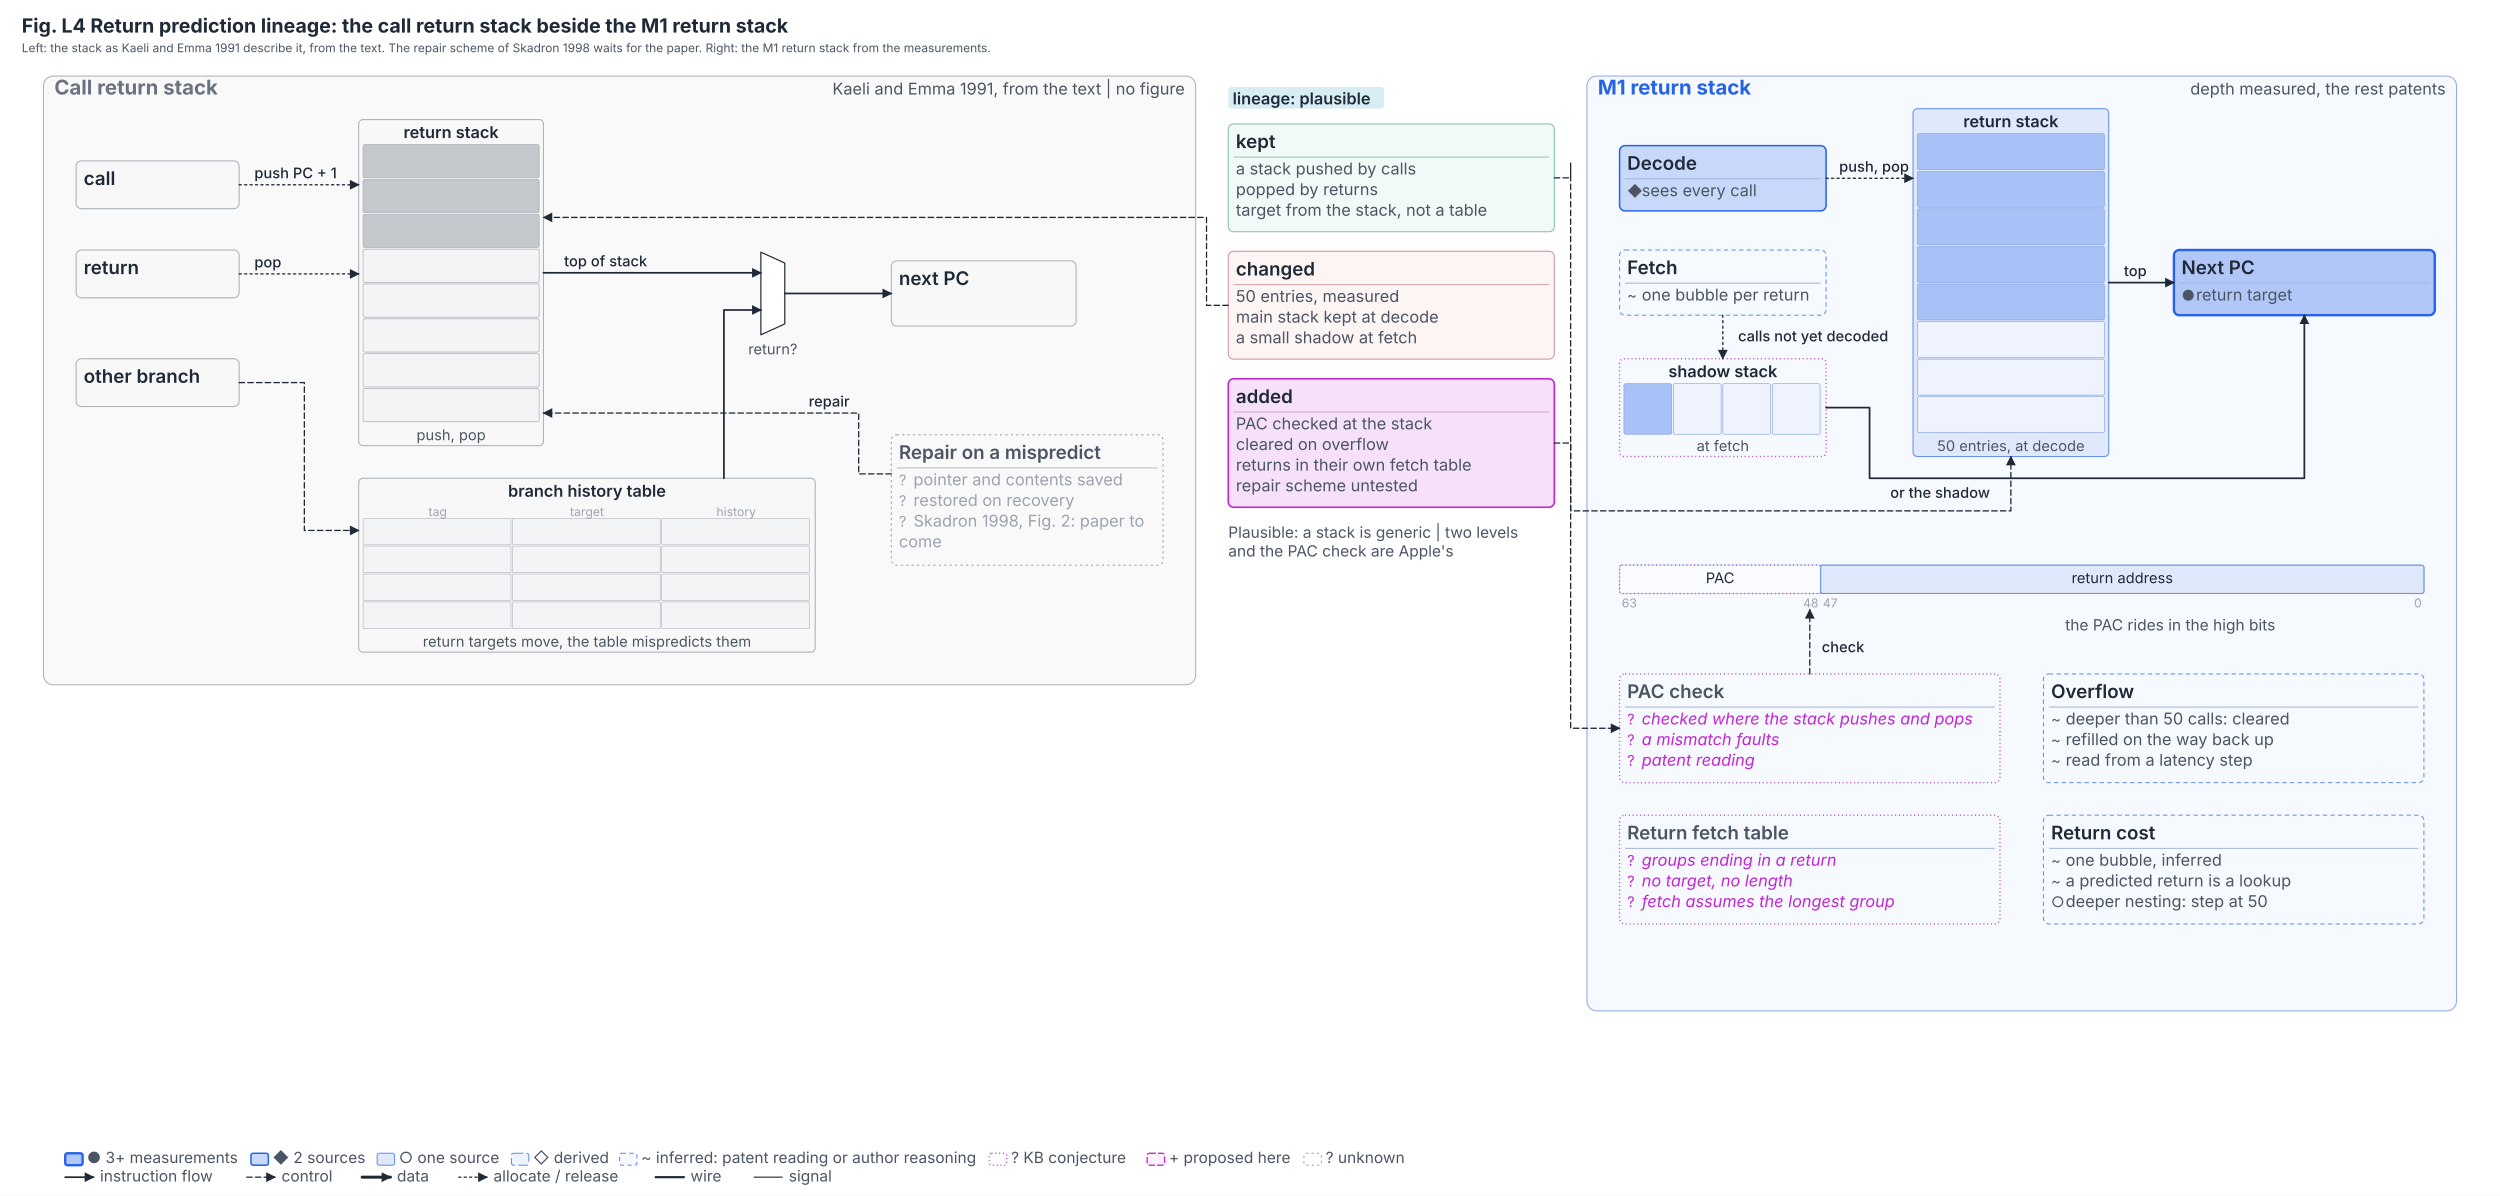
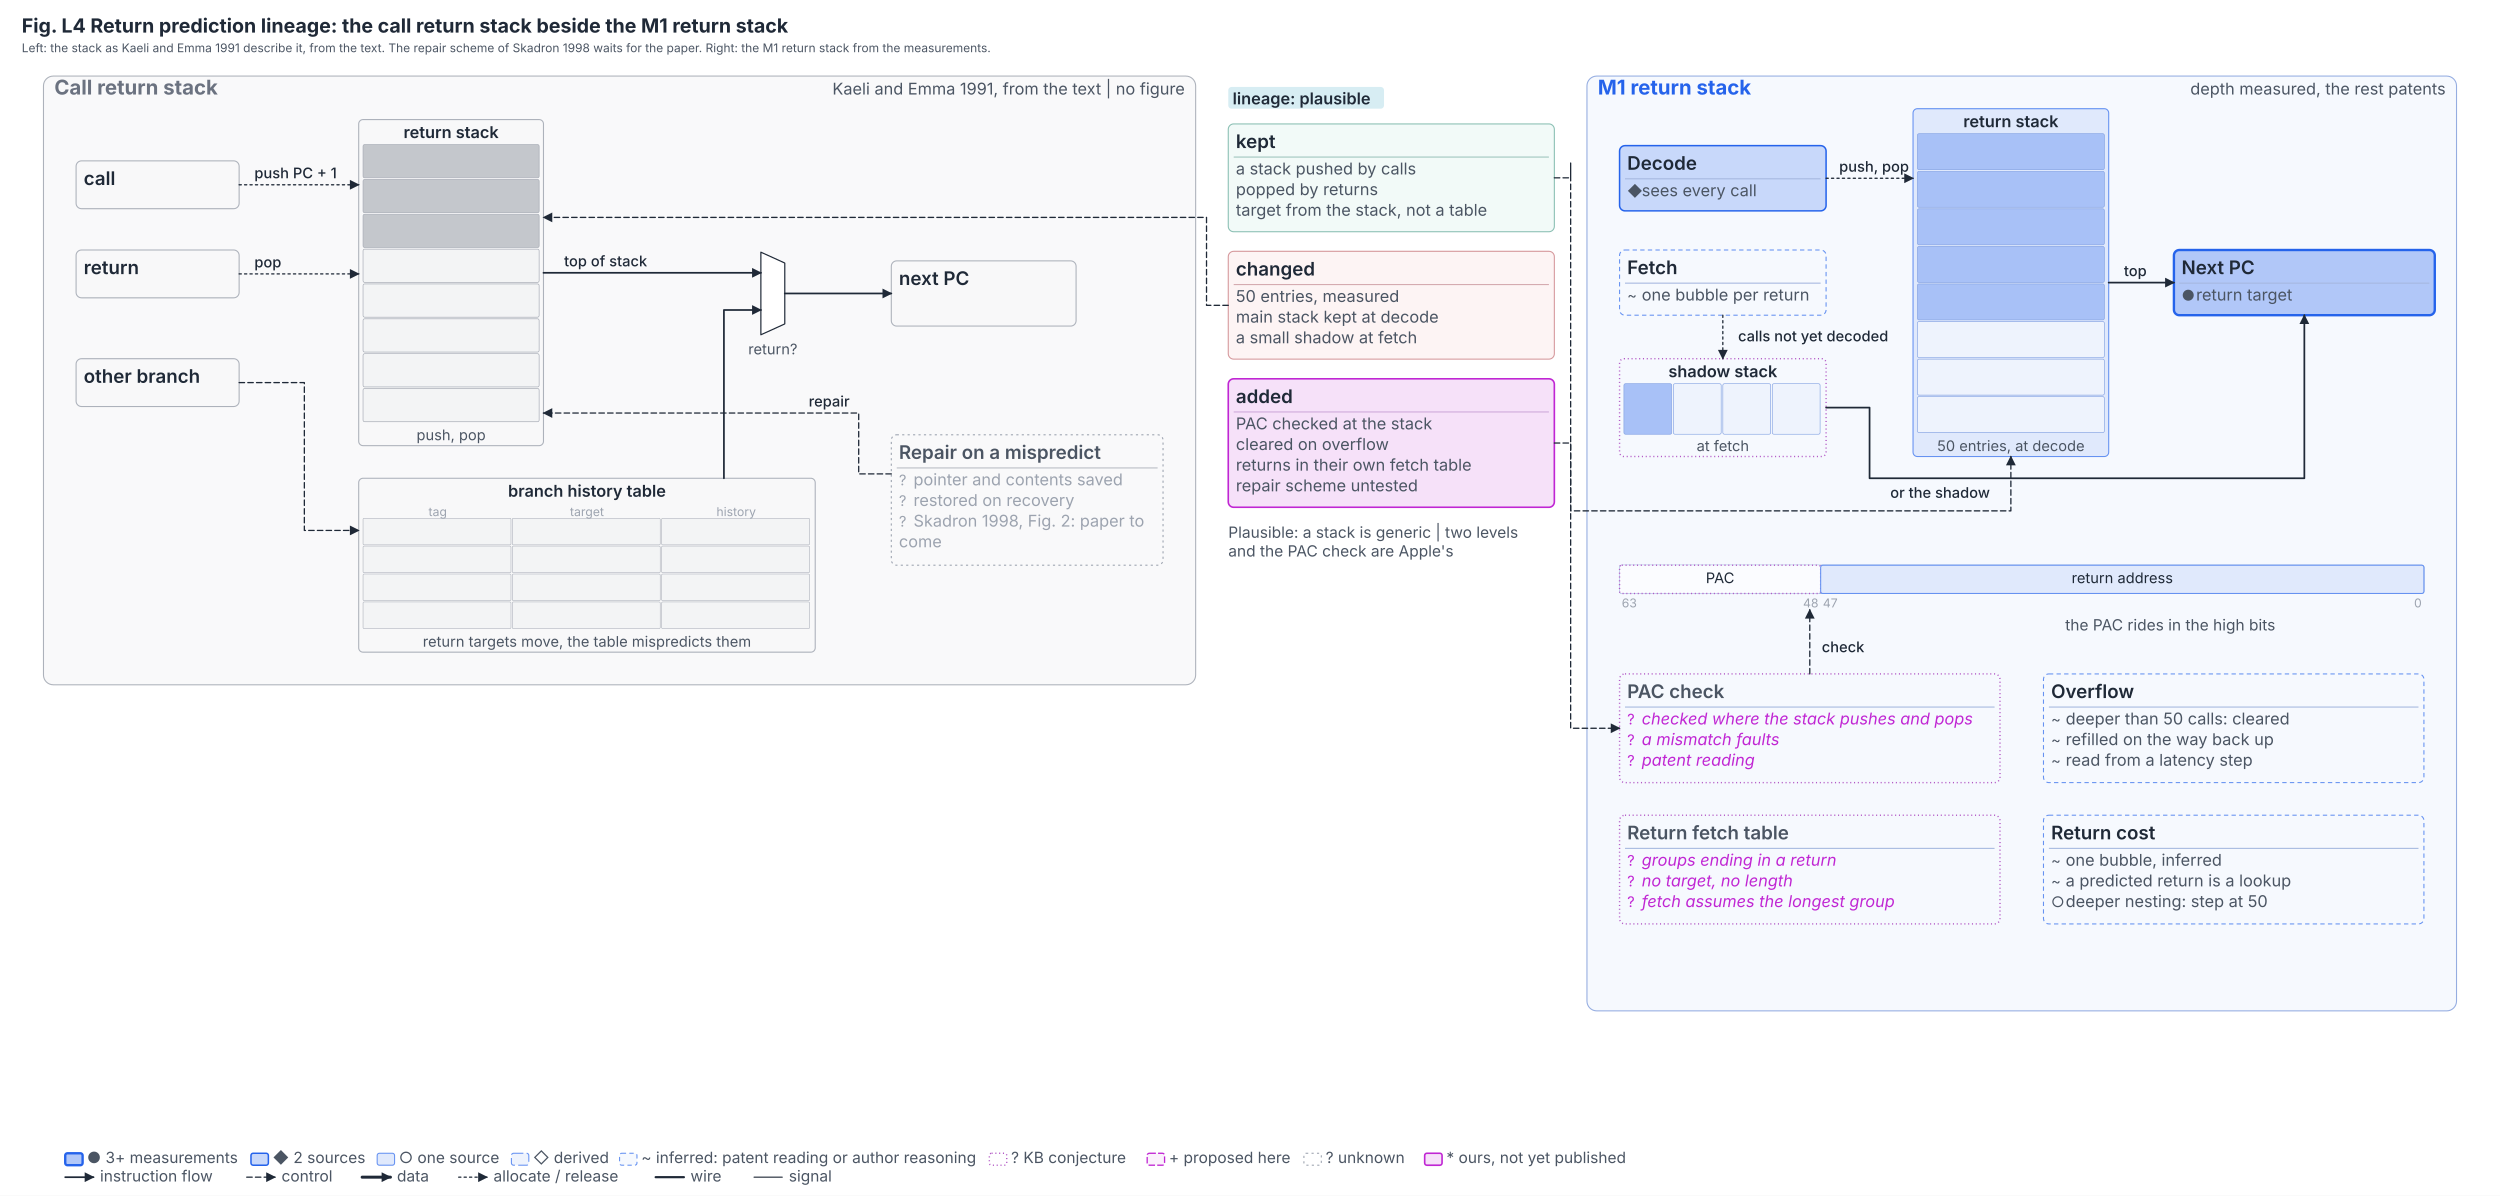
<svg xmlns="http://www.w3.org/2000/svg" viewBox="0 0 2300 1100" width="2300" height="1100" role="img" aria-label="Fig. L4  Return prediction lineage: the call return stack beside the M1 return stack" font-family="Inter, 'Helvetica Neue', Arial, sans-serif" data-kinds="dataflow structure">
  <defs>
    <marker id="arrow" viewBox="0 0 10 10" refX="9" refY="5" markerWidth="9" markerHeight="9" markerUnits="userSpaceOnUse" orient="auto-start-reverse">
      <path d="M0,0 L10,5 L0,10 z" fill="#1f2937" />
    </marker>
    <marker id="arrowrev" viewBox="0 0 10 10" refX="1" refY="5" markerWidth="9" markerHeight="9" markerUnits="userSpaceOnUse" orient="auto-start-reverse">
      <path d="M10,0 L0,5 L10,10 z" fill="#1f2937" />
    </marker>
  </defs>
  <rect x="0" y="0" width="2300" height="1100" fill="#ffffff" />
  <text x="20" y="30" font-family="Inter, 'Helvetica Neue', Arial, sans-serif" font-size="18" font-weight="700" fill="#1f2937">Fig. L4  Return prediction lineage: the call return stack beside the M1 return stack</text>
  <text x="20" y="48" font-family="Inter, 'Helvetica Neue', Arial, sans-serif" font-size="11" fill="#4b5563">Left: the stack as Kaeli and Emma 1991 describe it, from the text. The repair scheme of Skadron 1998 waits for the paper. Right: the M1 return stack from the measurements.</text>
  <rect x="40.0" y="70.0" width="1060.0" height="560.0" rx="9" fill="#f9f9fa" stroke="#adb2bb" stroke-width="1" />
  <text x="50.0" y="87.0" font-family="Inter, 'Helvetica Neue', Arial, sans-serif" font-size="18.75" font-weight="700" fill="#6b7280" text-anchor="start">Call return stack</text>
  <text x="1090.0" y="87.0" font-family="Inter, 'Helvetica Neue', Arial, sans-serif" font-size="15" font-weight="400" fill="#4b5563" text-anchor="end">Kaeli and Emma 1991, from the text | no figure</text>
  <rect x="1460.0" y="70.0" width="800.0" height="860.0" rx="9" fill="#f6f9fe" stroke="#95ade1" stroke-width="1" />
  <text x="1470.0" y="87.0" font-family="Inter, 'Helvetica Neue', Arial, sans-serif" font-size="18.75" font-weight="700" fill="#2563eb" text-anchor="start">M1 return stack</text>
  <text x="2250.0" y="87.0" font-family="Inter, 'Helvetica Neue', Arial, sans-serif" font-size="15" font-weight="400" fill="#4b5563" text-anchor="end">depth measured, the rest patents</text>
  <rect x="70.0" y="148.0" width="150.0" height="44.0" rx="5" fill="#f8f8f9" stroke="#adb2bb" stroke-width="1" />
  <rect x="70.0" y="230.0" width="150.0" height="44.0" rx="5" fill="#f8f8f9" stroke="#adb2bb" stroke-width="1" />
  <rect x="70.0" y="330.0" width="150.0" height="44.0" rx="5" fill="#f8f8f9" stroke="#adb2bb" stroke-width="1" />
  <rect x="330.0" y="110.0" width="170.0" height="300.0" rx="4" fill="#f8f8f9" stroke="#adb2bb" stroke-width="1" />
  <rect x="334.0" y="133.0" width="162.0" height="30.6" rx="1.5" fill="#c4c7cc" stroke="#a3a8b2" stroke-width="0.6" />
  <rect x="334.0" y="165.1" width="162.0" height="30.6" rx="1.5" fill="#c4c7cc" stroke="#a3a8b2" stroke-width="0.6" />
  <rect x="334.0" y="197.1" width="162.0" height="30.6" rx="1.5" fill="#c4c7cc" stroke="#a3a8b2" stroke-width="0.6" />
  <rect x="334.0" y="229.2" width="162.0" height="30.6" rx="1.5" fill="#f3f4f5" stroke="#a3a8b2" stroke-width="0.6" />
  <rect x="334.0" y="261.2" width="162.0" height="30.6" rx="1.5" fill="#f3f4f5" stroke="#a3a8b2" stroke-width="0.6" />
  <rect x="334.0" y="293.3" width="162.0" height="30.6" rx="1.5" fill="#f3f4f5" stroke="#a3a8b2" stroke-width="0.6" />
  <rect x="334.0" y="325.4" width="162.0" height="30.6" rx="1.5" fill="#f3f4f5" stroke="#a3a8b2" stroke-width="0.6" />
  <rect x="334.0" y="357.4" width="162.0" height="30.6" rx="1.5" fill="#f3f4f5" stroke="#a3a8b2" stroke-width="0.6" />
  <rect x="330.0" y="440.0" width="420.0" height="160.0" rx="4" fill="#f8f8f9" stroke="#adb2bb" stroke-width="1" />
  <rect x="334.0" y="476.8" width="136.1" height="24.5" rx="1" fill="#f3f4f5" stroke="#a8adb7" stroke-width="0.5" />
  <rect x="471.3" y="476.8" width="136.1" height="24.5" rx="1" fill="#f3f4f5" stroke="#a8adb7" stroke-width="0.5" />
  <rect x="608.7" y="476.8" width="136.1" height="24.5" rx="1" fill="#f3f4f5" stroke="#a8adb7" stroke-width="0.5" />
  <rect x="334.0" y="502.4" width="136.1" height="24.5" rx="1" fill="#f3f4f5" stroke="#a8adb7" stroke-width="0.5" />
  <rect x="471.3" y="502.4" width="136.1" height="24.5" rx="1" fill="#f3f4f5" stroke="#a8adb7" stroke-width="0.5" />
  <rect x="608.7" y="502.4" width="136.1" height="24.5" rx="1" fill="#f3f4f5" stroke="#a8adb7" stroke-width="0.5" />
  <rect x="334.0" y="528.1" width="136.1" height="24.5" rx="1" fill="#f3f4f5" stroke="#a8adb7" stroke-width="0.5" />
  <rect x="471.3" y="528.1" width="136.1" height="24.5" rx="1" fill="#f3f4f5" stroke="#a8adb7" stroke-width="0.5" />
  <rect x="608.7" y="528.1" width="136.1" height="24.5" rx="1" fill="#f3f4f5" stroke="#a8adb7" stroke-width="0.5" />
  <rect x="334.0" y="553.8" width="136.1" height="24.5" rx="1" fill="#f3f4f5" stroke="#a8adb7" stroke-width="0.5" />
  <rect x="471.3" y="553.8" width="136.1" height="24.5" rx="1" fill="#f3f4f5" stroke="#a8adb7" stroke-width="0.5" />
  <rect x="608.7" y="553.8" width="136.1" height="24.5" rx="1" fill="#f3f4f5" stroke="#a8adb7" stroke-width="0.5" />
  <rect x="820.0" y="240.0" width="170.0" height="60.0" rx="5" fill="#f8f8f9" stroke="#adb2bb" stroke-width="1" />
  <polygon points="700.0,232.0 722.0,242.0 722.0,298.0 700.0,308.0" fill="#ffffff" stroke="#1f2937" stroke-width="1.1" stroke-linejoin="round" stroke-linecap="round" />
  <rect x="820.0" y="400.0" width="250.0" height="120.0" rx="5" fill="none" stroke="#9ca3af" stroke-width="1" stroke-dasharray="2 3" />
  <line x1="825.0" y1="430.5" x2="1065.0" y2="430.5" stroke="#b8bcc4" stroke-width="1" />
  <rect x="1130.0" y="114.0" width="300.0" height="99.2" rx="5" fill="#f2faf8" stroke="#8abfb3" stroke-width="1" />
  <line x1="1135.0" y1="144.5" x2="1425.0" y2="144.5" stroke="#9ec5be" stroke-width="1" />
  <rect x="1130.0" y="231.2" width="300.0" height="99.2" rx="5" fill="#fdf4f4" stroke="#d5989c" stroke-width="1" />
  <line x1="1135.0" y1="261.8" x2="1425.0" y2="261.8" stroke="#d4a9ae" stroke-width="1" />
  <rect x="1130.0" y="348.5" width="300.0" height="118.2" rx="5" fill="#f6e1f9" stroke="#c026d3" stroke-width="1.5" />
  <line x1="1135.0" y1="379.0" x2="1425.0" y2="379.0" stroke="#cda9d9" stroke-width="1" />
  <rect x="1490.0" y="134.0" width="190.0" height="60.0" rx="5" fill="#c8d8fa" stroke="#2563eb" stroke-width="1.4" />
  <line x1="1495.0" y1="164.5" x2="1675.0" y2="164.5" stroke="#a6b8df" stroke-width="1" />
  <rect x="1490.0" y="230.0" width="190.0" height="60.0" rx="5" fill="#f6f9fe" stroke="#6692f1" stroke-width="1" stroke-dasharray="4 3" />
  <line x1="1495.0" y1="260.5" x2="1675.0" y2="260.5" stroke="#a6b8df" stroke-width="1" />
  <rect x="1490.0" y="330.0" width="190.0" height="90.0" rx="4" fill="none" stroke="#b258c5" stroke-width="1.3" stroke-dasharray="1 2.5" />
  <rect x="1494.0" y="353.0" width="44.0" height="46.5" rx="1.5" fill="#a8c1f7" stroke="#84a2e2" stroke-width="0.6" />
  <rect x="1539.5" y="353.0" width="44.0" height="46.5" rx="1.5" fill="#eef3fd" stroke="#84a2e2" stroke-width="0.6" />
  <rect x="1585.0" y="353.0" width="44.0" height="46.5" rx="1.5" fill="#eef3fd" stroke="#84a2e2" stroke-width="0.6" />
  <rect x="1630.5" y="353.0" width="44.0" height="46.5" rx="1.5" fill="#eef3fd" stroke="#84a2e2" stroke-width="0.6" />
  <rect x="1760.0" y="100.0" width="180.0" height="320.0" rx="4" fill="#e0e9fc" stroke="#6692f1" stroke-width="1" />
  <rect x="1764.0" y="123.0" width="172.0" height="33.1" rx="1.5" fill="#a8c1f7" stroke="#84a2e2" stroke-width="0.6" />
  <rect x="1764.0" y="157.6" width="172.0" height="33.1" rx="1.5" fill="#a8c1f7" stroke="#84a2e2" stroke-width="0.6" />
  <rect x="1764.0" y="192.1" width="172.0" height="33.1" rx="1.5" fill="#a8c1f7" stroke="#84a2e2" stroke-width="0.6" />
  <rect x="1764.0" y="226.7" width="172.0" height="33.1" rx="1.5" fill="#a8c1f7" stroke="#84a2e2" stroke-width="0.6" />
  <rect x="1764.0" y="261.2" width="172.0" height="33.1" rx="1.5" fill="#a8c1f7" stroke="#84a2e2" stroke-width="0.6" />
  <rect x="1764.0" y="295.8" width="172.0" height="33.1" rx="1.5" fill="#eef3fd" stroke="#84a2e2" stroke-width="0.6" />
  <rect x="1764.0" y="330.4" width="172.0" height="33.1" rx="1.5" fill="#eef3fd" stroke="#84a2e2" stroke-width="0.6" />
  <rect x="1764.0" y="364.9" width="172.0" height="33.1" rx="1.5" fill="#eef3fd" stroke="#84a2e2" stroke-width="0.6" />
  <rect x="2000.0" y="230.0" width="240.0" height="60.0" rx="5" fill="#b1c7f8" stroke="#2563eb" stroke-width="2.2" />
  <line x1="2005.0" y1="260.5" x2="2235.0" y2="260.5" stroke="#a6b8df" stroke-width="1" />
  <rect x="1490.0" y="520.0" width="740.0" height="26.0" rx="2" fill="#f8fafe" stroke="#9db3e0" stroke-width="1" />
  <rect x="1490.0" y="520.0" width="185.0" height="26.0" rx="2" fill="#fbfcff" stroke="#b258c5" stroke-width="1.3" stroke-dasharray="1 2.5" />
  <rect x="1675.0" y="520.0" width="555.0" height="26.0" rx="2" fill="#e0e9fc" stroke="#6692f1" stroke-width="1" />
  <rect x="1490.0" y="620.0" width="350.0" height="100.0" rx="5" fill="none" stroke="#b258c5" stroke-width="1.3" stroke-dasharray="1 2.5" />
  <line x1="1495.0" y1="650.5" x2="1835.0" y2="650.5" stroke="#a6b8df" stroke-width="1" />
  <rect x="1880.0" y="620.0" width="350.0" height="100.0" rx="5" fill="#f6f9fe" stroke="#6692f1" stroke-width="1" stroke-dasharray="4 3" />
  <line x1="1885.0" y1="650.5" x2="2225.0" y2="650.5" stroke="#a6b8df" stroke-width="1" />
  <rect x="1490.0" y="750.0" width="350.0" height="100.0" rx="5" fill="none" stroke="#b258c5" stroke-width="1.3" stroke-dasharray="1 2.5" />
  <line x1="1495.0" y1="780.5" x2="1835.0" y2="780.5" stroke="#a6b8df" stroke-width="1" />
  <rect x="1880.0" y="750.0" width="350.0" height="100.0" rx="5" fill="#f6f9fe" stroke="#6692f1" stroke-width="1" stroke-dasharray="4 3" />
  <line x1="1885.0" y1="780.5" x2="2225.0" y2="780.5" stroke="#a6b8df" stroke-width="1" />
  <polyline points="220.0,170.0 330.0,170.0" fill="none" stroke="#1f2937" stroke-width="1.2" stroke-dasharray="2 3" marker-end="url(#arrow)" stroke-linejoin="round" stroke-linecap="round" data-eid="0" data-src="p_call" data-dst="p_stack" />
  <polyline points="220.0,252.0 330.0,252.0" fill="none" stroke="#1f2937" stroke-width="1.2" stroke-dasharray="2 3" marker-end="url(#arrow)" stroke-linejoin="round" stroke-linecap="round" data-eid="1" data-src="p_ret" data-dst="p_stack" />
  <polyline points="220.0,352.0 280.0,352.0 280.0,488.0 330.0,488.0" fill="none" stroke="#1f2937" stroke-width="1.2" stroke-dasharray="5 3" marker-end="url(#arrow)" stroke-linejoin="round" stroke-linecap="round" data-eid="2" data-src="p_other" data-dst="p_bht" />
  <polyline points="500.0,251.0 700.0,251.0" fill="none" stroke="#1f2937" stroke-width="1.6" marker-end="url(#arrow)" stroke-linejoin="round" stroke-linecap="round" data-eid="3" data-src="p_stack" data-dst="p_mux" />
  <polyline points="666.0,440.0 666.0,285.2 700.0,285.2" fill="none" stroke="#1f2937" stroke-width="1.6" marker-end="url(#arrow)" stroke-linejoin="round" stroke-linecap="round" data-eid="4" data-src="p_bht" data-dst="p_mux" />
  <polyline points="722.0,270.0 820.0,270.0" fill="none" stroke="#1f2937" stroke-width="1.6" marker-end="url(#arrow)" stroke-linejoin="round" stroke-linecap="round" data-eid="5" data-src="p_mux" data-dst="p_pc" />
  <polyline points="820.0,436.0 790.0,436.0 790.0,380.0 500.0,380.0" fill="none" stroke="#1f2937" stroke-width="1.2" stroke-dasharray="5 3" marker-end="url(#arrow)" stroke-linejoin="round" stroke-linecap="round" data-eid="6" data-src="p_skadron" data-dst="p_stack" />
  <polyline points="1680.0,164.0 1760.0,164.0" fill="none" stroke="#1f2937" stroke-width="1.2" stroke-dasharray="2 3" marker-end="url(#arrow)" stroke-linejoin="round" stroke-linecap="round" data-eid="7" data-src="m_dec" data-dst="m_stack" />
  <polyline points="1585.0,290.0 1585.0,330.0" fill="none" stroke="#1f2937" stroke-width="1.2" stroke-dasharray="2 3" marker-end="url(#arrow)" stroke-linejoin="round" stroke-linecap="round" data-eid="8" data-src="m_fetch" data-dst="m_mini" />
  <polyline points="1940.0,260.0 2000.0,260.0" fill="none" stroke="#1f2937" stroke-width="1.6" marker-end="url(#arrow)" stroke-linejoin="round" stroke-linecap="round" data-eid="9" data-src="m_stack" data-dst="m_pc" />
  <polyline points="1680.0,375.0 1720.0,375.0 1720.0,440.0 2120.0,440.0 2120.0,290.0" fill="none" stroke="#1f2937" stroke-width="1.6" marker-end="url(#arrow)" stroke-linejoin="round" stroke-linecap="round" data-eid="10" data-src="m_mini" data-dst="m_pc" />
  <polyline points="1665.0,620.0 1665.0,561.0" fill="none" stroke="#1f2937" stroke-width="1.2" stroke-dasharray="5 3" marker-end="url(#arrow)" stroke-linejoin="round" stroke-linecap="round" data-eid="11" data-src="m_pac" data-dst="m_entry" />
  <polyline points="1430.0,163.6 1445.0,163.6 1445.0,150.0 1445.0,470.0 1850.0,470.0 1850.0,420.0" fill="none" stroke="#1f2937" stroke-width="1.2" stroke-dasharray="5 3" marker-end="url(#arrow)" stroke-linejoin="round" stroke-linecap="round" data-eid="12" data-src="col_kept" data-dst="m_stack" />
  <polyline points="1130.0,280.9 1110.0,280.9 1110.0,200.0 540.0,200.0 500.0,200.0" fill="none" stroke="#1f2937" stroke-width="1.2" stroke-dasharray="5 3" marker-end="url(#arrow)" stroke-linejoin="round" stroke-linecap="round" data-eid="13" data-src="col_changed" data-dst="p_stack" />
  <polyline points="1430.0,407.6 1445.0,407.6 1445.0,480.0 1445.0,670.0 1490.0,670.0" fill="none" stroke="#1f2937" stroke-width="1.2" stroke-dasharray="5 3" marker-end="url(#arrow)" stroke-linejoin="round" stroke-linecap="round" data-eid="14" data-src="col_added" data-dst="m_pac" />
  <text x="77.0" y="170.2" font-family="Inter, 'Helvetica Neue', Arial, sans-serif" font-size="17.25" font-weight="600" fill="#1f2937" text-anchor="start">call</text>
  <text x="77.0" y="252.2" font-family="Inter, 'Helvetica Neue', Arial, sans-serif" font-size="17.25" font-weight="600" fill="#1f2937" text-anchor="start">return</text>
  <text x="77.0" y="352.2" font-family="Inter, 'Helvetica Neue', Arial, sans-serif" font-size="17.25" font-weight="600" fill="#1f2937" text-anchor="start">other branch</text>
  <text x="415.0" y="127.0" font-family="Inter, 'Helvetica Neue', Arial, sans-serif" font-size="15" font-weight="600" fill="#1f2937" text-anchor="middle">return stack</text>
  <text x="415.0" y="405.0" font-family="Inter, 'Helvetica Neue', Arial, sans-serif" font-size="13.5" font-weight="400" fill="#4b5563" text-anchor="middle">push, pop</text>
  <text x="402.7" y="474.8" font-family="Inter, 'Helvetica Neue', Arial, sans-serif" font-size="11.25" font-weight="400" fill="#9ca3af" text-anchor="middle">tag</text>
  <text x="540.0" y="474.8" font-family="Inter, 'Helvetica Neue', Arial, sans-serif" font-size="11.25" font-weight="400" fill="#9ca3af" text-anchor="middle">target</text>
  <text x="677.3" y="474.8" font-family="Inter, 'Helvetica Neue', Arial, sans-serif" font-size="11.25" font-weight="400" fill="#9ca3af" text-anchor="middle">history</text>
  <text x="540.0" y="457.0" font-family="Inter, 'Helvetica Neue', Arial, sans-serif" font-size="15" font-weight="600" fill="#1f2937" text-anchor="middle">branch history table</text>
  <text x="540.0" y="595.0" font-family="Inter, 'Helvetica Neue', Arial, sans-serif" font-size="13.5" font-weight="400" fill="#4b5563" text-anchor="middle">return targets move, the table mispredicts them</text>
  <text x="827.0" y="262.2" font-family="Inter, 'Helvetica Neue', Arial, sans-serif" font-size="17.25" font-weight="600" fill="#1f2937" text-anchor="start">next PC</text>
  <text x="711.0" y="326.0" font-family="Inter, 'Helvetica Neue', Arial, sans-serif" font-size="13.5" font-weight="400" fill="#4b5563" text-anchor="middle" data-owner="p_mux">return?</text>
  <text x="234.0" y="164.0" font-family="Inter, 'Helvetica Neue', Arial, sans-serif" font-size="13.5" font-weight="500" fill="#1f2937" text-anchor="start" data-owner="0">push PC + 1</text>
  <text x="234.0" y="246.0" font-family="Inter, 'Helvetica Neue', Arial, sans-serif" font-size="13.5" font-weight="500" fill="#1f2937" text-anchor="start" data-owner="1">pop</text>
  <text x="519.0" y="245.0" font-family="Inter, 'Helvetica Neue', Arial, sans-serif" font-size="13.5" font-weight="500" fill="#1f2937" text-anchor="start" data-owner="3">top of stack</text>
  <text x="827.0" y="422.2" font-family="Inter, 'Helvetica Neue', Arial, sans-serif" font-size="17.25" font-weight="600" fill="#4b5563" text-anchor="start">Repair on a mispredict</text>
  <text x="827.0" y="446.5" font-family="Inter, 'Helvetica Neue', Arial, sans-serif" font-size="13.5" font-weight="400" fill="#9ca3af" text-anchor="start">?</text>
  <text x="840.4" y="446.5" font-family="Inter, 'Helvetica Neue', Arial, sans-serif" font-size="15" font-weight="400" fill="#9ca3af" text-anchor="start">pointer and contents saved</text>
  <text x="827.0" y="465.5" font-family="Inter, 'Helvetica Neue', Arial, sans-serif" font-size="13.5" font-weight="400" fill="#9ca3af" text-anchor="start">?</text>
  <text x="840.4" y="465.5" font-family="Inter, 'Helvetica Neue', Arial, sans-serif" font-size="15" font-weight="400" fill="#9ca3af" text-anchor="start">restored on recovery</text>
  <text x="827.0" y="484.5" font-family="Inter, 'Helvetica Neue', Arial, sans-serif" font-size="13.5" font-weight="400" fill="#9ca3af" text-anchor="start">?</text>
  <text x="840.4" y="484.5" font-family="Inter, 'Helvetica Neue', Arial, sans-serif" font-size="15" font-weight="400" fill="#9ca3af" text-anchor="start">Skadron 1998, Fig. 2: paper to</text>
  <text x="827.0" y="503.5" font-family="Inter, 'Helvetica Neue', Arial, sans-serif" font-size="15" font-weight="400" fill="#9ca3af" text-anchor="start">come</text>
  <text x="744.0" y="374.0" font-family="Inter, 'Helvetica Neue', Arial, sans-serif" font-size="13.5" font-weight="500" fill="#1f2937" text-anchor="start" data-owner="6">repair</text>
  <rect x="1130.0" y="80.0" width="143.3" height="20.0" rx="3" fill="#d7edf3" stroke="none" stroke-width="1" />
  <text x="1134.0" y="96.0" font-family="Inter, 'Helvetica Neue', Arial, sans-serif" font-size="15" font-weight="600" fill="#1f2937" text-anchor="start" data-owner="lineage">lineage: plausible</text>
  <text x="1137.0" y="136.2" font-family="Inter, 'Helvetica Neue', Arial, sans-serif" font-size="17.25" font-weight="600" fill="#1f2937" text-anchor="start">kept</text>
  <text x="1137.0" y="160.5" font-family="Inter, 'Helvetica Neue', Arial, sans-serif" font-size="15" font-weight="400" fill="#4b5563" text-anchor="start">a stack pushed by calls</text>
  <text x="1137.0" y="179.5" font-family="Inter, 'Helvetica Neue', Arial, sans-serif" font-size="15" font-weight="400" fill="#4b5563" text-anchor="start">popped by returns</text>
  <text x="1137.0" y="198.5" font-family="Inter, 'Helvetica Neue', Arial, sans-serif" font-size="15" font-weight="400" fill="#4b5563" text-anchor="start">target from the stack, not a table</text>
  <text x="1137.0" y="253.5" font-family="Inter, 'Helvetica Neue', Arial, sans-serif" font-size="17.25" font-weight="600" fill="#1f2937" text-anchor="start">changed</text>
  <text x="1137.0" y="277.8" font-family="Inter, 'Helvetica Neue', Arial, sans-serif" font-size="15" font-weight="400" fill="#4b5563" text-anchor="start">50 entries, measured</text>
  <text x="1137.0" y="296.8" font-family="Inter, 'Helvetica Neue', Arial, sans-serif" font-size="15" font-weight="400" fill="#4b5563" text-anchor="start">main stack kept at decode</text>
  <text x="1137.0" y="315.8" font-family="Inter, 'Helvetica Neue', Arial, sans-serif" font-size="15" font-weight="400" fill="#4b5563" text-anchor="start">a small shadow at fetch</text>
  <text x="1137.0" y="370.8" font-family="Inter, 'Helvetica Neue', Arial, sans-serif" font-size="17.25" font-weight="600" fill="#1f2937" text-anchor="start">added</text>
  <text x="1137.0" y="395.0" font-family="Inter, 'Helvetica Neue', Arial, sans-serif" font-size="15" font-weight="400" fill="#4b5563" text-anchor="start">PAC checked at the stack</text>
  <text x="1137.0" y="414.0" font-family="Inter, 'Helvetica Neue', Arial, sans-serif" font-size="15" font-weight="400" fill="#4b5563" text-anchor="start">cleared on overflow</text>
  <text x="1137.0" y="433.0" font-family="Inter, 'Helvetica Neue', Arial, sans-serif" font-size="15" font-weight="400" fill="#4b5563" text-anchor="start">returns in their own fetch table</text>
  <text x="1137.0" y="452.0" font-family="Inter, 'Helvetica Neue', Arial, sans-serif" font-size="15" font-weight="400" fill="#4b5563" text-anchor="start">repair scheme untested</text>
  <text x="1130.0" y="494.8" font-family="Inter, 'Helvetica Neue', Arial, sans-serif" font-size="14.25" font-weight="400" fill="#4b5563" text-anchor="start">Plausible: a stack is generic | two levels</text>
  <text x="1130.0" y="512.0" font-family="Inter, 'Helvetica Neue', Arial, sans-serif" font-size="14.25" font-weight="400" fill="#4b5563" text-anchor="start">and the PAC check are Apple's</text>
  <text x="1497.0" y="156.2" font-family="Inter, 'Helvetica Neue', Arial, sans-serif" font-size="17.25" font-weight="600" fill="#1f2937" text-anchor="start">Decode</text>
  <text x="1497.0" y="180.5" font-family="Inter, 'Helvetica Neue', Arial, sans-serif" font-size="13.5" font-weight="400" fill="#4b5563" text-anchor="start">◆</text>
  <text x="1510.4" y="180.5" font-family="Inter, 'Helvetica Neue', Arial, sans-serif" font-size="15" font-weight="400" fill="#4b5563" text-anchor="start">sees every call</text>
  <text x="1497.0" y="252.2" font-family="Inter, 'Helvetica Neue', Arial, sans-serif" font-size="17.25" font-weight="600" fill="#1f2937" text-anchor="start">Fetch</text>
  <text x="1497.0" y="276.5" font-family="Inter, 'Helvetica Neue', Arial, sans-serif" font-size="13.5" font-weight="400" fill="#4b5563" text-anchor="start">~</text>
  <text x="1510.4" y="276.5" font-family="Inter, 'Helvetica Neue', Arial, sans-serif" font-size="15" font-weight="400" fill="#4b5563" text-anchor="start">one bubble per return</text>
  <text x="1585.0" y="347.0" font-family="Inter, 'Helvetica Neue', Arial, sans-serif" font-size="15" font-weight="600" fill="#1f2937" text-anchor="middle">shadow stack</text>
  <text x="1585.0" y="415.0" font-family="Inter, 'Helvetica Neue', Arial, sans-serif" font-size="13.5" font-weight="400" fill="#4b5563" text-anchor="middle">at fetch</text>
  <text x="1850.0" y="117.0" font-family="Inter, 'Helvetica Neue', Arial, sans-serif" font-size="15" font-weight="600" fill="#1f2937" text-anchor="middle">return stack</text>
  <text x="1850.0" y="415.0" font-family="Inter, 'Helvetica Neue', Arial, sans-serif" font-size="13.5" font-weight="400" fill="#4b5563" text-anchor="middle">50 entries, at decode</text>
  <text x="2007.0" y="252.2" font-family="Inter, 'Helvetica Neue', Arial, sans-serif" font-size="17.25" font-weight="600" fill="#1f2937" text-anchor="start">Next PC</text>
  <text x="2007.0" y="276.5" font-family="Inter, 'Helvetica Neue', Arial, sans-serif" font-size="13.5" font-weight="400" fill="#4b5563" text-anchor="start">●</text>
  <text x="2020.4" y="276.5" font-family="Inter, 'Helvetica Neue', Arial, sans-serif" font-size="15" font-weight="400" fill="#4b5563" text-anchor="start">return target</text>
  <text x="1692.0" y="158.0" font-family="Inter, 'Helvetica Neue', Arial, sans-serif" font-size="13.5" font-weight="500" fill="#1f2937" text-anchor="start" data-owner="7">push, pop</text>
  <text x="1599.0" y="314.0" font-family="Inter, 'Helvetica Neue', Arial, sans-serif" font-size="13.5" font-weight="500" fill="#1f2937" text-anchor="start" data-owner="8">calls not yet decoded</text>
  <text x="1954.0" y="254.0" font-family="Inter, 'Helvetica Neue', Arial, sans-serif" font-size="13.5" font-weight="500" fill="#1f2937" text-anchor="start" data-owner="9">top</text>
  <text x="1739.0" y="458.0" font-family="Inter, 'Helvetica Neue', Arial, sans-serif" font-size="13.5" font-weight="500" fill="#1f2937" text-anchor="start" data-owner="10">or the shadow</text>
  <text x="1582.5" y="536.5" font-family="Inter, 'Helvetica Neue', Arial, sans-serif" font-size="13.5" font-weight="400" fill="#1f2937" text-anchor="middle">PAC</text>
  <text x="1492.0" y="558.8" font-family="Inter, 'Helvetica Neue', Arial, sans-serif" font-size="11.25" font-weight="400" fill="#9ca3af" text-anchor="start">63</text>
  <text x="1673.0" y="558.8" font-family="Inter, 'Helvetica Neue', Arial, sans-serif" font-size="11.25" font-weight="400" fill="#9ca3af" text-anchor="end">48</text>
  <text x="1952.5" y="536.5" font-family="Inter, 'Helvetica Neue', Arial, sans-serif" font-size="13.5" font-weight="400" fill="#1f2937" text-anchor="middle">return address</text>
  <text x="1677.0" y="558.8" font-family="Inter, 'Helvetica Neue', Arial, sans-serif" font-size="11.25" font-weight="400" fill="#9ca3af" text-anchor="start">47</text>
  <text x="2228.0" y="558.8" font-family="Inter, 'Helvetica Neue', Arial, sans-serif" font-size="11.25" font-weight="400" fill="#9ca3af" text-anchor="end">0</text>
  <text x="1900.0" y="580.0" font-family="Inter, 'Helvetica Neue', Arial, sans-serif" font-size="14.25" font-weight="400" fill="#4b5563" text-anchor="start" data-owner="m_entry_note">the PAC rides in the high bits</text>
  <text x="1497.0" y="642.2" font-family="Inter, 'Helvetica Neue', Arial, sans-serif" font-size="17.25" font-weight="600" fill="#4b5563" text-anchor="start">PAC check</text>
  <text x="1497.0" y="666.5" font-family="Inter, 'Helvetica Neue', Arial, sans-serif" font-size="13.5" font-weight="400" fill="#c026d3" text-anchor="start">?</text>
  <text x="1510.4" y="666.5" font-family="Inter, 'Helvetica Neue', Arial, sans-serif" font-size="15" font-weight="400" fill="#c026d3" text-anchor="start" font-style="italic">checked where the stack pushes and pops</text>
  <text x="1497.0" y="685.5" font-family="Inter, 'Helvetica Neue', Arial, sans-serif" font-size="13.5" font-weight="400" fill="#c026d3" text-anchor="start">?</text>
  <text x="1510.4" y="685.5" font-family="Inter, 'Helvetica Neue', Arial, sans-serif" font-size="15" font-weight="400" fill="#c026d3" text-anchor="start" font-style="italic">a mismatch faults</text>
  <text x="1497.0" y="704.5" font-family="Inter, 'Helvetica Neue', Arial, sans-serif" font-size="13.5" font-weight="400" fill="#c026d3" text-anchor="start">?</text>
  <text x="1510.4" y="704.5" font-family="Inter, 'Helvetica Neue', Arial, sans-serif" font-size="15" font-weight="400" fill="#c026d3" text-anchor="start" font-style="italic">patent reading</text>
  <text x="1887.0" y="642.2" font-family="Inter, 'Helvetica Neue', Arial, sans-serif" font-size="17.25" font-weight="600" fill="#1f2937" text-anchor="start">Overflow</text>
  <text x="1887.0" y="666.5" font-family="Inter, 'Helvetica Neue', Arial, sans-serif" font-size="13.5" font-weight="400" fill="#4b5563" text-anchor="start">~</text>
  <text x="1900.4" y="666.5" font-family="Inter, 'Helvetica Neue', Arial, sans-serif" font-size="15" font-weight="400" fill="#4b5563" text-anchor="start">deeper than 50 calls: cleared</text>
  <text x="1887.0" y="685.5" font-family="Inter, 'Helvetica Neue', Arial, sans-serif" font-size="13.5" font-weight="400" fill="#4b5563" text-anchor="start">~</text>
  <text x="1900.4" y="685.5" font-family="Inter, 'Helvetica Neue', Arial, sans-serif" font-size="15" font-weight="400" fill="#4b5563" text-anchor="start">refilled on the way back up</text>
  <text x="1887.0" y="704.5" font-family="Inter, 'Helvetica Neue', Arial, sans-serif" font-size="13.5" font-weight="400" fill="#4b5563" text-anchor="start">~</text>
  <text x="1900.4" y="704.5" font-family="Inter, 'Helvetica Neue', Arial, sans-serif" font-size="15" font-weight="400" fill="#4b5563" text-anchor="start">read from a latency step</text>
  <text x="1497.0" y="772.2" font-family="Inter, 'Helvetica Neue', Arial, sans-serif" font-size="17.25" font-weight="600" fill="#4b5563" text-anchor="start">Return fetch table</text>
  <text x="1497.0" y="796.5" font-family="Inter, 'Helvetica Neue', Arial, sans-serif" font-size="13.5" font-weight="400" fill="#c026d3" text-anchor="start">?</text>
  <text x="1510.4" y="796.5" font-family="Inter, 'Helvetica Neue', Arial, sans-serif" font-size="15" font-weight="400" fill="#c026d3" text-anchor="start" font-style="italic">groups ending in a return</text>
  <text x="1497.0" y="815.5" font-family="Inter, 'Helvetica Neue', Arial, sans-serif" font-size="13.5" font-weight="400" fill="#c026d3" text-anchor="start">?</text>
  <text x="1510.4" y="815.5" font-family="Inter, 'Helvetica Neue', Arial, sans-serif" font-size="15" font-weight="400" fill="#c026d3" text-anchor="start" font-style="italic">no target, no length</text>
  <text x="1497.0" y="834.5" font-family="Inter, 'Helvetica Neue', Arial, sans-serif" font-size="13.5" font-weight="400" fill="#c026d3" text-anchor="start">?</text>
  <text x="1510.4" y="834.5" font-family="Inter, 'Helvetica Neue', Arial, sans-serif" font-size="15" font-weight="400" fill="#c026d3" text-anchor="start" font-style="italic">fetch assumes the longest group</text>
  <text x="1887.0" y="772.2" font-family="Inter, 'Helvetica Neue', Arial, sans-serif" font-size="17.25" font-weight="600" fill="#1f2937" text-anchor="start">Return cost</text>
  <text x="1887.0" y="796.5" font-family="Inter, 'Helvetica Neue', Arial, sans-serif" font-size="13.5" font-weight="400" fill="#4b5563" text-anchor="start">~</text>
  <text x="1900.4" y="796.5" font-family="Inter, 'Helvetica Neue', Arial, sans-serif" font-size="15" font-weight="400" fill="#4b5563" text-anchor="start">one bubble, inferred</text>
  <text x="1887.0" y="815.5" font-family="Inter, 'Helvetica Neue', Arial, sans-serif" font-size="13.5" font-weight="400" fill="#4b5563" text-anchor="start">~</text>
  <text x="1900.4" y="815.5" font-family="Inter, 'Helvetica Neue', Arial, sans-serif" font-size="15" font-weight="400" fill="#4b5563" text-anchor="start">a predicted return is a lookup</text>
  <text x="1887.0" y="834.5" font-family="Inter, 'Helvetica Neue', Arial, sans-serif" font-size="13.5" font-weight="400" fill="#4b5563" text-anchor="start">○</text>
  <text x="1900.4" y="834.5" font-family="Inter, 'Helvetica Neue', Arial, sans-serif" font-size="15" font-weight="400" fill="#4b5563" text-anchor="start">deeper nesting: step at 50</text>
  <text x="1676.0" y="600.0" font-family="Inter, 'Helvetica Neue', Arial, sans-serif" font-size="13.5" font-weight="500" fill="#1f2937" text-anchor="start" data-owner="11">check</text>
  <rect x="60.0" y="1061.0" width="16.0" height="11.0" rx="2" fill="#b1c7f8" stroke="#2563eb" stroke-width="2.2" />
  <text x="80.0" y="1070.0" font-family="Inter, 'Helvetica Neue', Arial, sans-serif" font-size="14.25" font-weight="400" fill="#4b5563" text-anchor="start">● 3+ measurements</text>
  <rect x="230.9" y="1061.0" width="16.0" height="11.0" rx="2" fill="#c8d8fa" stroke="#2563eb" stroke-width="1.4" />
  <text x="250.9" y="1070.0" font-family="Inter, 'Helvetica Neue', Arial, sans-serif" font-size="14.25" font-weight="400" fill="#4b5563" text-anchor="start">◆ 2 sources</text>
  <rect x="347.0" y="1061.0" width="16.0" height="11.0" rx="2" fill="#e0e9fc" stroke="#6692f1" stroke-width="1" />
  <text x="367.0" y="1070.0" font-family="Inter, 'Helvetica Neue', Arial, sans-serif" font-size="14.25" font-weight="400" fill="#4b5563" text-anchor="start">○ one source</text>
  <rect x="470.5" y="1061.0" width="16.0" height="11.0" rx="2" fill="#eef3fd" stroke="#6692f1" stroke-width="1" stroke-dasharray="9 3" />
  <text x="490.5" y="1070.0" font-family="Inter, 'Helvetica Neue', Arial, sans-serif" font-size="14.25" font-weight="400" fill="#4b5563" text-anchor="start">◇ derived</text>
  <rect x="570.0" y="1061.0" width="16.0" height="11.0" rx="2" fill="#f6f9fe" stroke="#6692f1" stroke-width="1" stroke-dasharray="4 3" />
  <text x="590.0" y="1070.0" font-family="Inter, 'Helvetica Neue', Arial, sans-serif" font-size="14.25" font-weight="400" fill="#4b5563" text-anchor="start">~ inferred: patent reading or author reasoning</text>
  <rect x="910.2" y="1061.0" width="16.0" height="11.0" rx="2" fill="none" stroke="#b258c5" stroke-width="1.3" stroke-dasharray="1 2.5" />
  <text x="930.2" y="1070.0" font-family="Inter, 'Helvetica Neue', Arial, sans-serif" font-size="14.25" font-weight="400" fill="#4b5563" text-anchor="start">? KB conjecture</text>
  <rect x="1055.4" y="1061.0" width="16.0" height="11.0" rx="2" fill="#fbf2fc" stroke="#c026d3" stroke-width="1.2" stroke-dasharray="6 2" />
  <text x="1075.4" y="1070.0" font-family="Inter, 'Helvetica Neue', Arial, sans-serif" font-size="14.25" font-weight="400" fill="#4b5563" text-anchor="start">+ proposed here</text>
  <rect x="1199.6" y="1061.0" width="16.0" height="11.0" rx="2" fill="none" stroke="#9ca3af" stroke-width="1" stroke-dasharray="2 3" />
  <text x="1219.6" y="1070.0" font-family="Inter, 'Helvetica Neue', Arial, sans-serif" font-size="14.25" font-weight="400" fill="#4b5563" text-anchor="start">? unknown</text>
+   <rect x="1310.7" y="1061.0" width="16.0" height="11.0" rx="2" fill="#f6e1f9" stroke="#c026d3" stroke-width="1.5" />
+   <text x="1330.7" y="1070.0" font-family="Inter, 'Helvetica Neue', Arial, sans-serif" font-size="14.25" font-weight="400" fill="#4b5563" text-anchor="start">* ours, not yet published</text>
  <polyline points="60.0,1083.0 86.0,1083.0" fill="none" stroke="#1f2937" stroke-width="1.6" marker-end="url(#arrow)" stroke-linejoin="round" stroke-linecap="round" />
  <text x="92.0" y="1087.0" font-family="Inter, 'Helvetica Neue', Arial, sans-serif" font-size="14.25" font-weight="400" fill="#4b5563" text-anchor="start">instruction flow</text>
  <polyline points="227.0,1083.0 253.0,1083.0" fill="none" stroke="#1f2937" stroke-width="1.2" stroke-dasharray="5 3" marker-end="url(#arrow)" stroke-linejoin="round" stroke-linecap="round" />
  <text x="259.0" y="1087.0" font-family="Inter, 'Helvetica Neue', Arial, sans-serif" font-size="14.25" font-weight="400" fill="#4b5563" text-anchor="start">control</text>
  <polyline points="333.2,1083.0 359.2,1083.0" fill="none" stroke="#1f2937" stroke-width="2.8" marker-end="url(#arrow)" stroke-linejoin="round" stroke-linecap="round" />
  <text x="365.2" y="1087.0" font-family="Inter, 'Helvetica Neue', Arial, sans-serif" font-size="14.25" font-weight="400" fill="#4b5563" text-anchor="start">data</text>
  <polyline points="422.0,1083.0 448.0,1083.0" fill="none" stroke="#1f2937" stroke-width="1.2" stroke-dasharray="2 3" marker-end="url(#arrow)" stroke-linejoin="round" stroke-linecap="round" />
  <text x="454.0" y="1087.0" font-family="Inter, 'Helvetica Neue', Arial, sans-serif" font-size="14.25" font-weight="400" fill="#4b5563" text-anchor="start">allocate / release</text>
  <polyline points="603.2,1083.0 629.2,1083.0" fill="none" stroke="#1f2937" stroke-width="2.0" stroke-linejoin="round" stroke-linecap="round" />
  <text x="635.2" y="1087.0" font-family="Inter, 'Helvetica Neue', Arial, sans-serif" font-size="14.25" font-weight="400" fill="#4b5563" text-anchor="start">wire</text>
  <polyline points="693.7,1083.0 719.7,1083.0" fill="none" stroke="#1f2937" stroke-width="1.0" stroke-linejoin="round" stroke-linecap="round" />
  <text x="725.7" y="1087.0" font-family="Inter, 'Helvetica Neue', Arial, sans-serif" font-size="14.25" font-weight="400" fill="#4b5563" text-anchor="start">signal</text>
  <g class="hot-layer">
    <rect class="hot" data-bid="p_call" x="70.0" y="148.0" width="150.0" height="44.0" fill="transparent" stroke="none" pointer-events="all" />
    <rect class="hot" data-bid="p_ret" x="70.0" y="230.0" width="150.0" height="44.0" fill="transparent" stroke="none" pointer-events="all" />
    <rect class="hot" data-bid="p_other" x="70.0" y="330.0" width="150.0" height="44.0" fill="transparent" stroke="none" pointer-events="all" />
    <rect class="hot" data-bid="p_stack" x="330.0" y="110.0" width="170.0" height="300.0" fill="transparent" stroke="none" pointer-events="all" />
    <rect class="hot" data-bid="p_bht" x="330.0" y="440.0" width="420.0" height="160.0" fill="transparent" stroke="none" pointer-events="all" />
    <rect class="hot" data-bid="p_pc" x="820.0" y="240.0" width="170.0" height="60.0" fill="transparent" stroke="none" pointer-events="all" />
    <rect class="hot" data-bid="p_mux" x="700.0" y="232.0" width="22.0" height="76.0" fill="transparent" stroke="none" pointer-events="all" />
    <rect class="hot" data-bid="p_skadron" x="820.0" y="400.0" width="250.0" height="120.0" fill="transparent" stroke="none" pointer-events="all" />
    <rect class="hot" data-bid="col_kept" x="1130.0" y="114.0" width="300.0" height="99.2" fill="transparent" stroke="none" pointer-events="all" />
    <rect class="hot" data-bid="col_changed" x="1130.0" y="231.2" width="300.0" height="99.2" fill="transparent" stroke="none" pointer-events="all" />
    <rect class="hot" data-bid="col_added" x="1130.0" y="348.5" width="300.0" height="118.2" fill="transparent" stroke="none" pointer-events="all" />
    <rect class="hot" data-bid="m_dec" x="1490.0" y="134.0" width="190.0" height="60.0" fill="transparent" stroke="none" pointer-events="all" />
    <rect class="hot" data-bid="m_fetch" x="1490.0" y="230.0" width="190.0" height="60.0" fill="transparent" stroke="none" pointer-events="all" />
    <rect class="hot" data-bid="m_mini" x="1490.0" y="330.0" width="190.0" height="90.0" fill="transparent" stroke="none" pointer-events="all" />
    <rect class="hot" data-bid="m_stack" data-mech="two_level_ras" x="1760.0" y="100.0" width="180.0" height="320.0" fill="transparent" stroke="none" pointer-events="all" />
    <rect class="hot" data-bid="m_pc" x="2000.0" y="230.0" width="240.0" height="60.0" fill="transparent" stroke="none" pointer-events="all" />
    <rect class="hot" data-bid="m_entry" x="1490.0" y="520.0" width="740.0" height="41.0" fill="transparent" stroke="none" pointer-events="all" />
    <rect class="hot" data-bid="m_pac" data-mech="ras_pac_check" x="1490.0" y="620.0" width="350.0" height="100.0" fill="transparent" stroke="none" pointer-events="all" />
    <rect class="hot" data-bid="m_ovf" data-mech="ras_overflow_clear" x="1880.0" y="620.0" width="350.0" height="100.0" fill="transparent" stroke="none" pointer-events="all" />
    <rect class="hot" data-bid="m_rft" data-mech="return_fetch_table" x="1490.0" y="750.0" width="350.0" height="100.0" fill="transparent" stroke="none" pointer-events="all" />
    <rect class="hot" data-bid="m_cost" x="1880.0" y="750.0" width="350.0" height="100.0" fill="transparent" stroke="none" pointer-events="all" />
    <rect class="hot hot-frame" data-bid="p_ke" x="40" y="70" width="1060" height="560" fill="transparent" stroke="none" pointer-events="none" />
    <rect class="hot hot-frame" data-bid="m_ras" x="1460" y="70" width="800" height="860" fill="transparent" stroke="none" pointer-events="none" />
  </g>
</svg>
